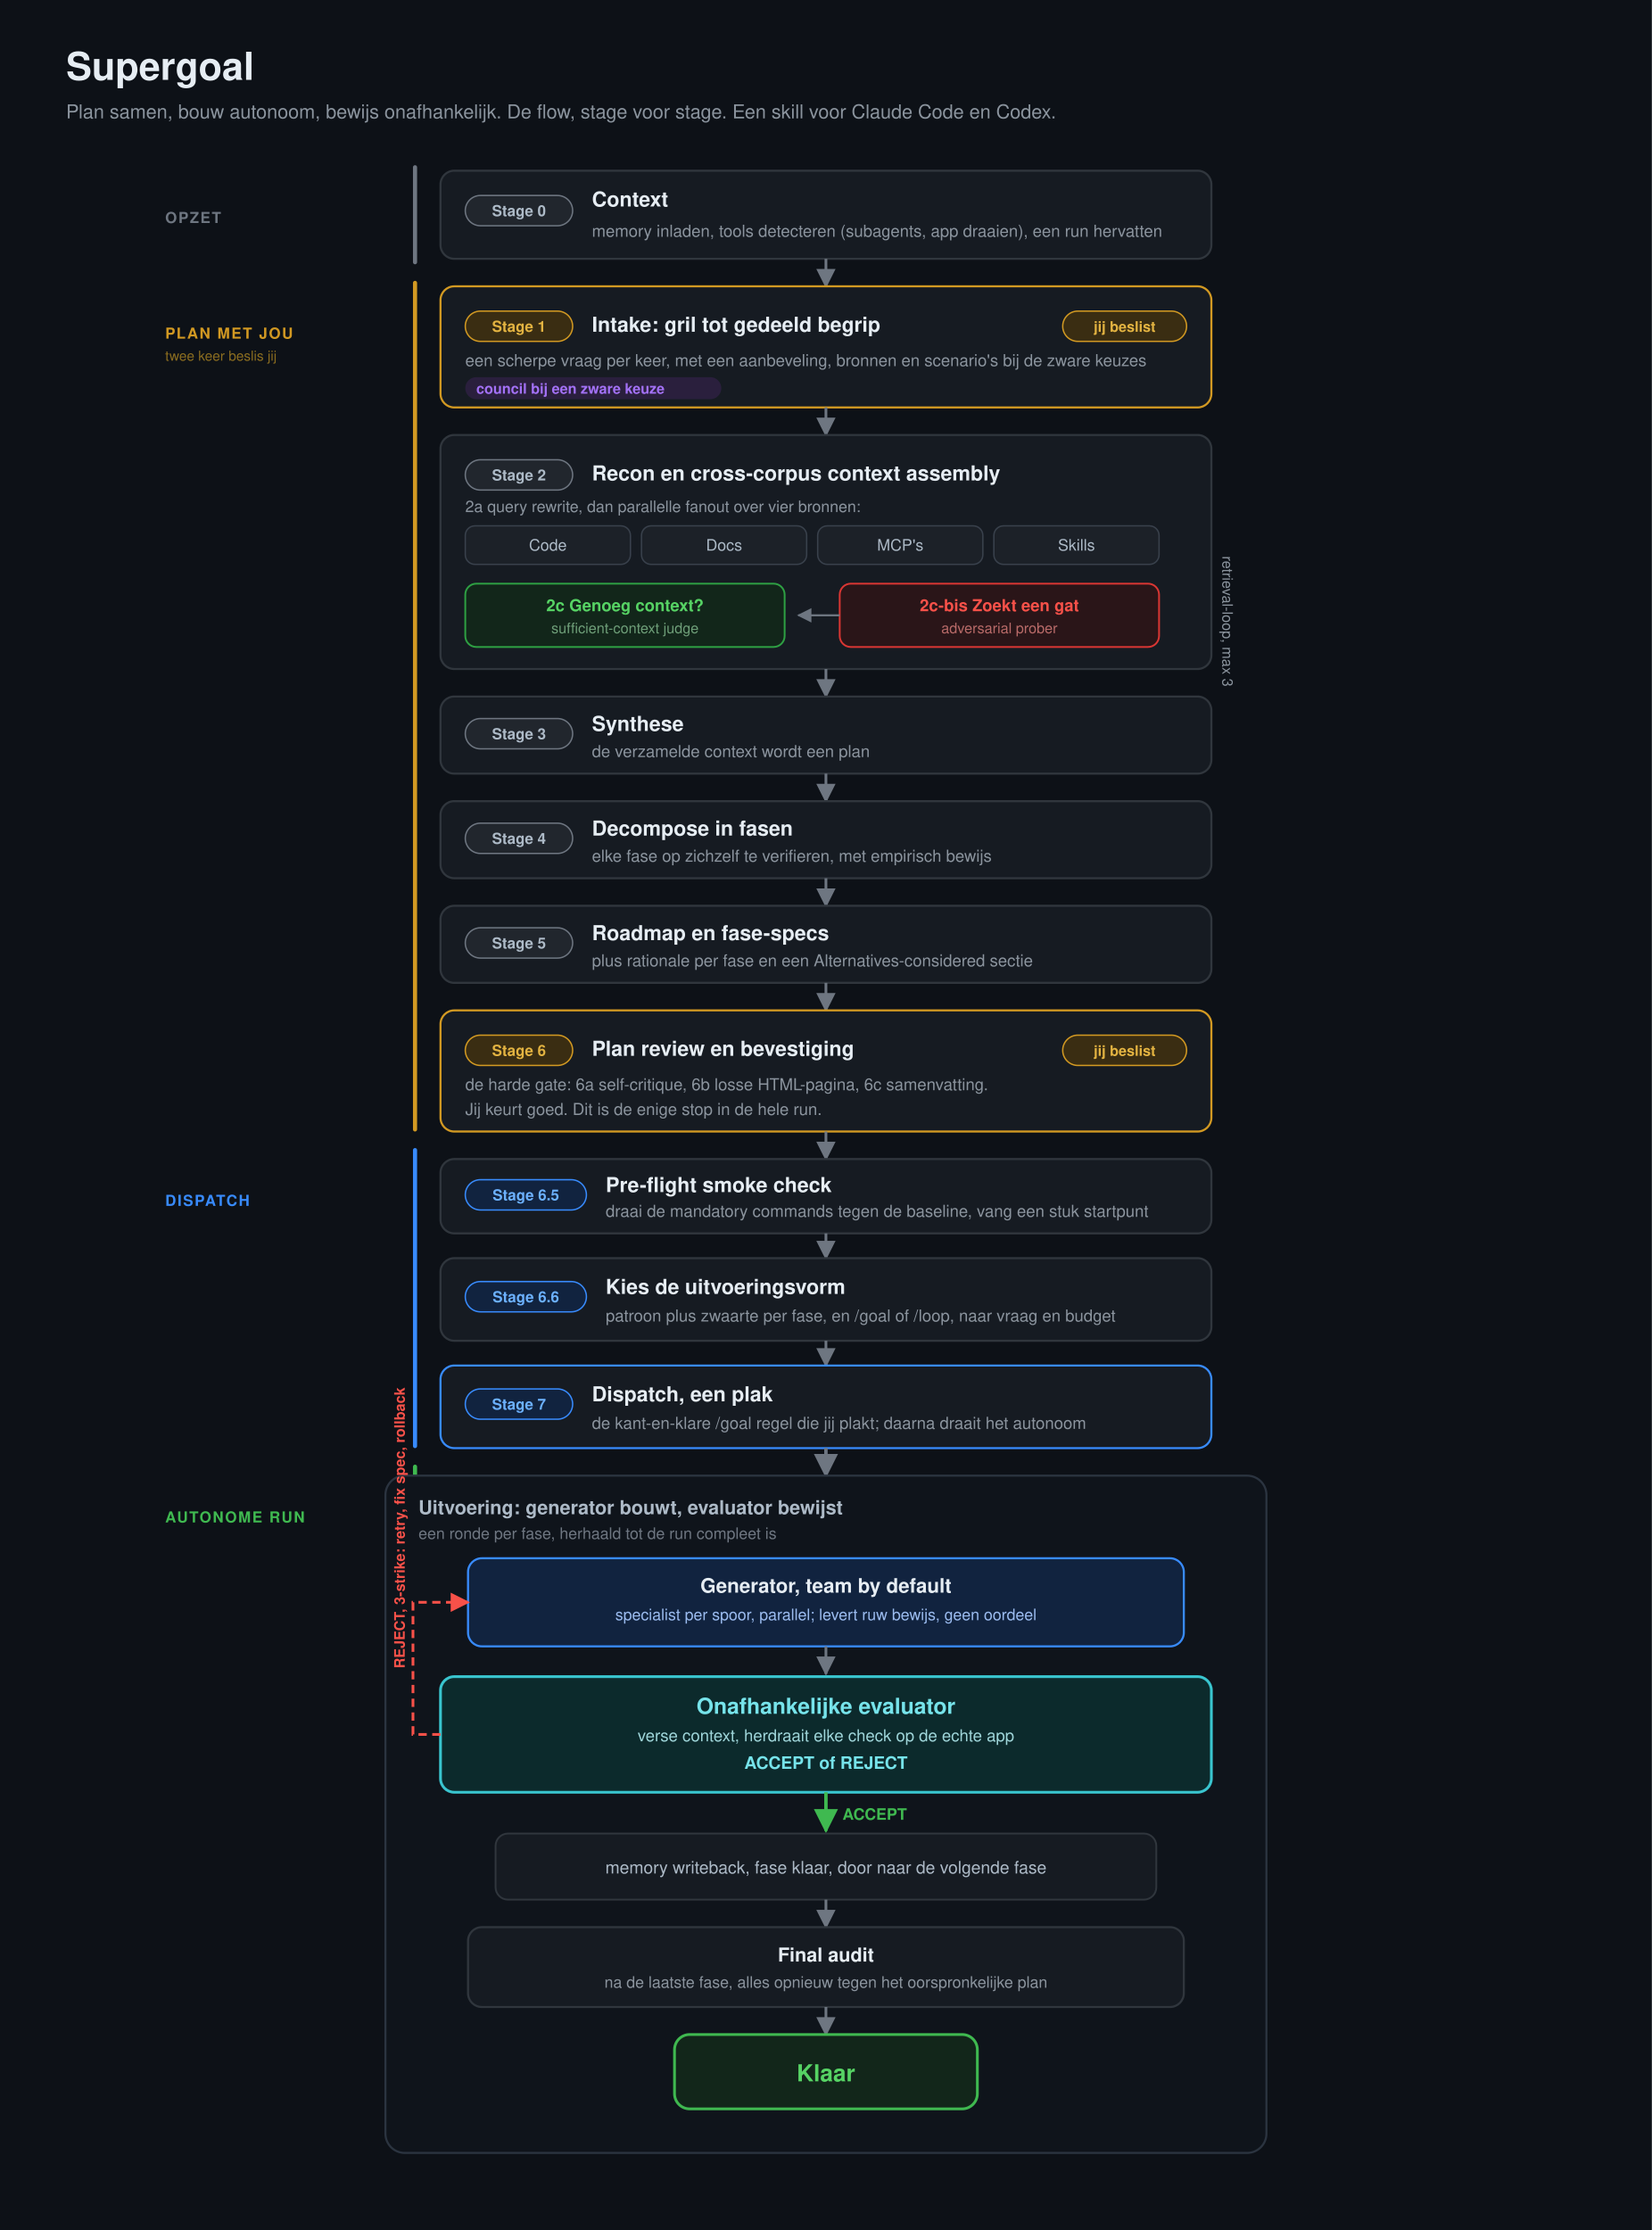
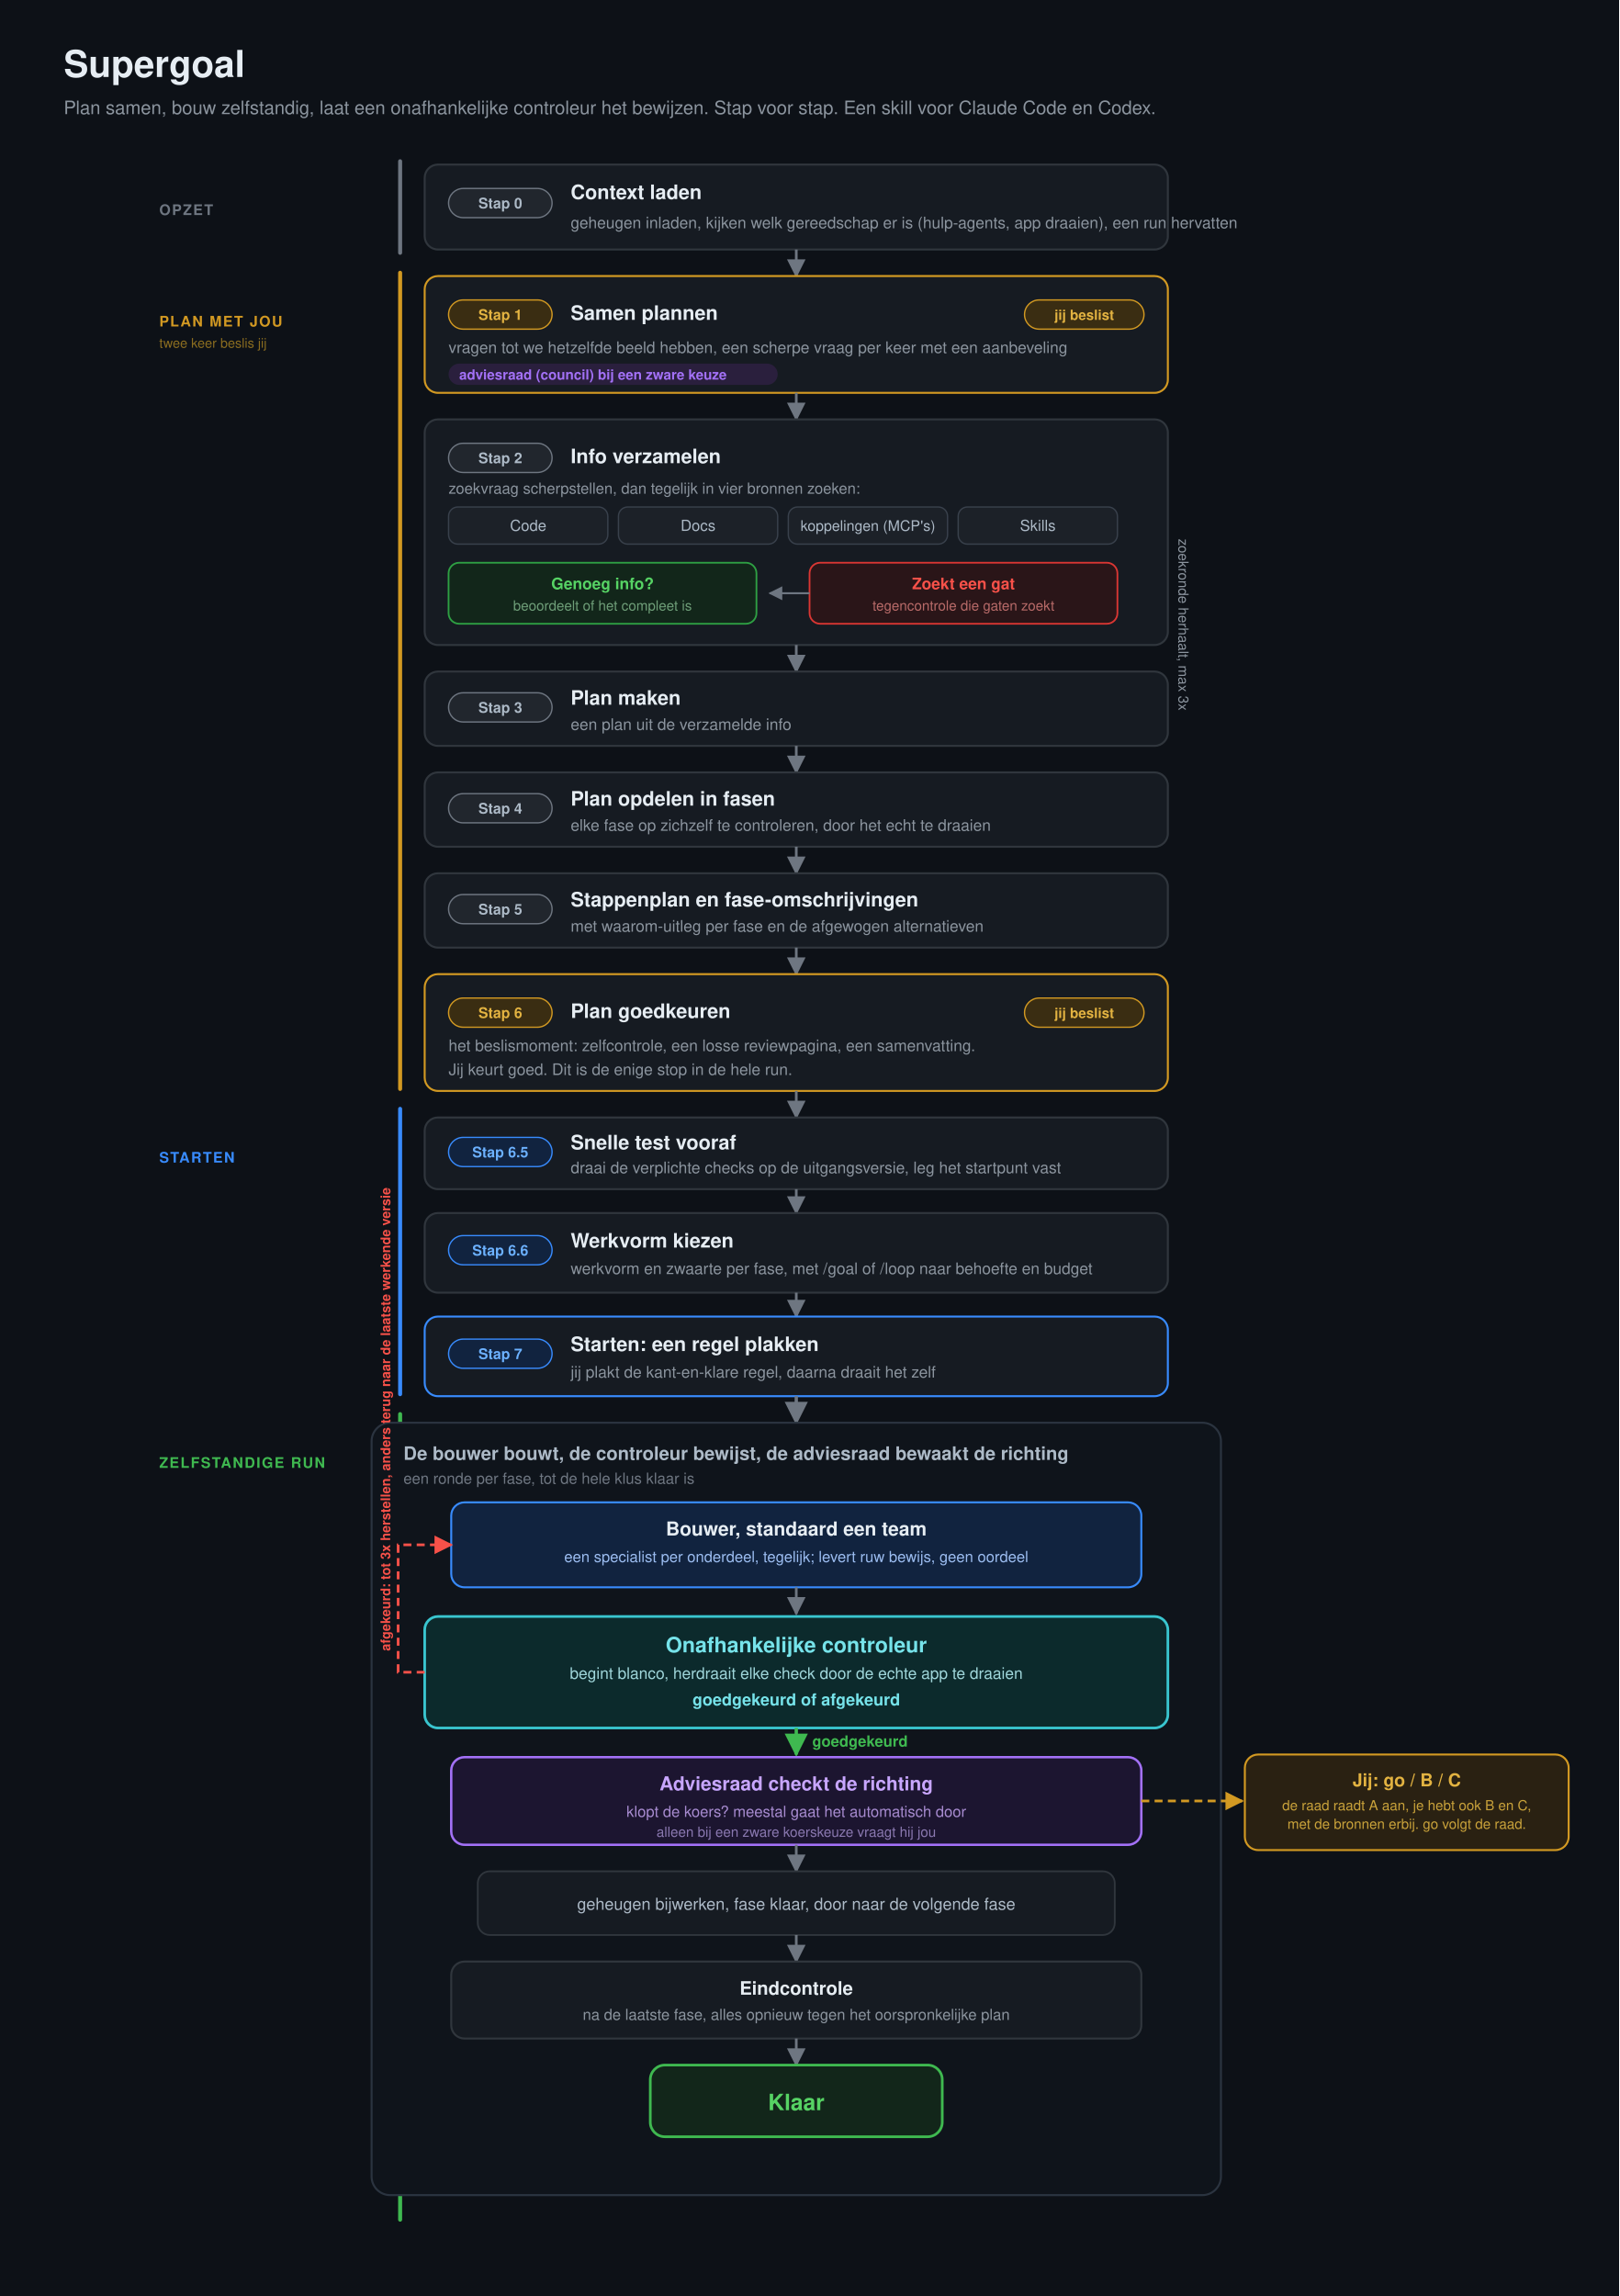
- <svg xmlns="http://www.w3.org/2000/svg" viewBox="0 0 1200 1620" font-family="-apple-system, BlinkMacSystemFont, Segoe UI, Helvetica, Arial, sans-serif">
+ <svg xmlns="http://www.w3.org/2000/svg" viewBox="0 0 1220 1730" font-family="-apple-system, BlinkMacSystemFont, Segoe UI, Helvetica, Arial, sans-serif">
  <defs>
    <marker id="a" viewBox="0 0 10 10" refX="9" refY="5" markerWidth="7" markerHeight="7" orient="auto">
      <path d="M0,0 L10,5 L0,10 z" fill="#6e7681" />
    </marker>
    <marker id="ar" viewBox="0 0 10 10" refX="9" refY="5" markerWidth="7" markerHeight="7" orient="auto">
      <path d="M0,0 L10,5 L0,10 z" fill="#f85149" />
    </marker>
    <marker id="ag" viewBox="0 0 10 10" refX="9" refY="5" markerWidth="7" markerHeight="7" orient="auto">
      <path d="M0,0 L10,5 L0,10 z" fill="#3fb950" />
    </marker>
+     <marker id="am" viewBox="0 0 10 10" refX="9" refY="5" markerWidth="7" markerHeight="7" orient="auto">
+       <path d="M0,0 L10,5 L0,10 z" fill="#d29922" />
+     </marker>
  </defs>
-   <rect x="0" y="0" width="1200" height="1620" fill="#0d1117" />
+   <rect x="0" y="0" width="1220" height="1730" fill="#0d1117" />
  <text x="48" y="58" font-size="28" font-weight="700" fill="#e6edf3">Supergoal</text>
-   <text x="48" y="86" font-size="14" fill="#8b949e">Plan samen, bouw autonoom, bewijs onafhankelijk. De flow, stage voor stage. Een skill voor Claude Code en Codex.</text>
+   <text x="48" y="86" font-size="14" fill="#8b949e">Plan samen, bouw zelfstandig, laat een onafhankelijke controleur het bewijzen. Stap voor stap. Een skill voor Claude Code en Codex.</text>
  <rect x="300" y="120" width="3" height="72" rx="1.5" fill="#6e7681" />
  <text x="120" y="162" font-size="11" font-weight="700" fill="#6e7681" letter-spacing="1">OPZET</text>
  <rect x="300" y="204" width="3" height="618" rx="1.5" fill="#d29922" />
  <text x="120" y="246" font-size="11" font-weight="700" fill="#d29922" letter-spacing="1">PLAN MET JOU</text>
  <text x="120" y="262" font-size="10" fill="#8b6d1f">twee keer beslis jij</text>
  <rect x="300" y="834" width="3" height="218" rx="1.5" fill="#388bfd" />
-   <text x="120" y="876" font-size="11" font-weight="700" fill="#388bfd" letter-spacing="1">DISPATCH</text>
-   <rect x="300" y="1064" width="3" height="500" rx="1.5" fill="#3fb950" />
-   <text x="120" y="1106" font-size="11" font-weight="700" fill="#3fb950" letter-spacing="1">AUTONOME RUN</text>
+   <text x="120" y="876" font-size="11" font-weight="700" fill="#388bfd" letter-spacing="1">STARTEN</text>
+   <rect x="300" y="1064" width="3" height="610" rx="1.5" fill="#3fb950" />
+   <text x="120" y="1106" font-size="11" font-weight="700" fill="#3fb950" letter-spacing="1">ZELFSTANDIGE RUN</text>
  <rect x="320" y="124" width="560" height="64" rx="10" fill="#161b22" stroke="#30363d" stroke-width="1.5" />
  <rect x="338" y="142" width="78" height="22" rx="11" fill="#21262d" stroke="#6e7681" stroke-width="1" />
-   <text x="377" y="157" text-anchor="middle" font-size="11" font-weight="700" fill="#adbac7">Stage 0</text>
-   <text x="430" y="150" font-size="15" font-weight="600" fill="#e6edf3">Context</text>
-   <text x="430" y="172" font-size="12" fill="#8b949e">memory inladen, tools detecteren (subagents, app draaien), een run hervatten</text>
+   <text x="377" y="157" text-anchor="middle" font-size="11" font-weight="700" fill="#adbac7">Stap 0</text>
+   <text x="430" y="150" font-size="15" font-weight="600" fill="#e6edf3">Context laden</text>
+   <text x="430" y="172" font-size="12" fill="#8b949e">geheugen inladen, kijken welk gereedschap er is (hulp-agents, app draaien), een run hervatten</text>
  <line x1="600" y1="188" x2="600" y2="208" stroke="#6e7681" stroke-width="2" marker-end="url(#a)" />
  <rect x="320" y="208" width="560" height="88" rx="10" fill="#161b22" stroke="#d29922" stroke-width="1.5" />
  <rect x="338" y="226" width="78" height="22" rx="11" fill="#3a2d12" stroke="#d29922" stroke-width="1" />
-   <text x="377" y="241" text-anchor="middle" font-size="11" font-weight="700" fill="#e3b341">Stage 1</text>
+   <text x="377" y="241" text-anchor="middle" font-size="11" font-weight="700" fill="#e3b341">Stap 1</text>
  <rect x="772" y="226" width="90" height="22" rx="11" fill="#3a2d12" stroke="#d29922" stroke-width="1" />
  <text x="817" y="241" text-anchor="middle" font-size="10.5" font-weight="700" fill="#e3b341">jij beslist</text>
-   <text x="430" y="241" font-size="15" font-weight="600" fill="#e6edf3">Intake: gril tot gedeeld begrip</text>
-   <text x="338" y="266" font-size="12" fill="#8b949e">een scherpe vraag per keer, met een aanbeveling, bronnen en scenario's bij de zware keuzes</text>
-   <rect x="338" y="274" width="186" height="16" rx="8" fill="#2a1f3d" />
-   <text x="346" y="286" font-size="10.5" font-weight="600" fill="#a371f7">council bij een zware keuze</text>
+   <text x="430" y="241" font-size="15" font-weight="600" fill="#e6edf3">Samen plannen</text>
+   <text x="338" y="266" font-size="12" fill="#8b949e">vragen tot we hetzelfde beeld hebben, een scherpe vraag per keer met een aanbeveling</text>
+   <rect x="338" y="274" width="248" height="16" rx="8" fill="#2a1f3d" />
+   <text x="346" y="286" font-size="10.5" font-weight="600" fill="#a371f7">adviesraad (council) bij een zware keuze</text>
  <line x1="600" y1="296" x2="600" y2="316" stroke="#6e7681" stroke-width="2" marker-end="url(#a)" />
  <rect x="320" y="316" width="560" height="170" rx="10" fill="#161b22" stroke="#30363d" stroke-width="1.5" />
  <rect x="338" y="334" width="78" height="22" rx="11" fill="#21262d" stroke="#6e7681" stroke-width="1" />
-   <text x="377" y="349" text-anchor="middle" font-size="11" font-weight="700" fill="#adbac7">Stage 2</text>
-   <text x="430" y="349" font-size="15" font-weight="600" fill="#e6edf3">Recon en cross-corpus context assembly</text>
-   <text x="338" y="372" font-size="11.5" fill="#8b949e">2a query rewrite, dan parallelle fanout over vier bronnen:</text>
+   <text x="377" y="349" text-anchor="middle" font-size="11" font-weight="700" fill="#adbac7">Stap 2</text>
+   <text x="430" y="349" font-size="15" font-weight="600" fill="#e6edf3">Info verzamelen</text>
+   <text x="338" y="372" font-size="11.5" fill="#8b949e">zoekvraag scherpstellen, dan tegelijk in vier bronnen zoeken:</text>
  <rect x="338" y="382" width="120" height="28" rx="7" fill="#1c2128" stroke="#39414c" />
  <text x="398" y="400" text-anchor="middle" font-size="11.5" fill="#adbac7">Code</text>
  <rect x="466" y="382" width="120" height="28" rx="7" fill="#1c2128" stroke="#39414c" />
  <text x="526" y="400" text-anchor="middle" font-size="11.5" fill="#adbac7">Docs</text>
  <rect x="594" y="382" width="120" height="28" rx="7" fill="#1c2128" stroke="#39414c" />
-   <text x="654" y="400" text-anchor="middle" font-size="11.5" fill="#adbac7">MCP's</text>
+   <text x="654" y="400" text-anchor="middle" font-size="11" fill="#adbac7">koppelingen (MCP's)</text>
  <rect x="722" y="382" width="120" height="28" rx="7" fill="#1c2128" stroke="#39414c" />
  <text x="782" y="400" text-anchor="middle" font-size="11.5" fill="#adbac7">Skills</text>
  <rect x="338" y="424" width="232" height="46" rx="8" fill="#12261a" stroke="#2ea043" stroke-width="1.3" />
-   <text x="454" y="444" text-anchor="middle" font-size="12" font-weight="600" fill="#56d364">2c Genoeg context?</text>
-   <text x="454" y="460" text-anchor="middle" font-size="10.5" fill="#6e9e78">sufficient-context judge</text>
+   <text x="454" y="444" text-anchor="middle" font-size="12" font-weight="600" fill="#56d364">Genoeg info?</text>
+   <text x="454" y="460" text-anchor="middle" font-size="10.5" fill="#6e9e78">beoordeelt of het compleet is</text>
  <rect x="610" y="424" width="232" height="46" rx="8" fill="#2a1518" stroke="#da3633" stroke-width="1.3" />
-   <text x="726" y="444" text-anchor="middle" font-size="12" font-weight="600" fill="#f85149">2c-bis Zoekt een gat</text>
-   <text x="726" y="460" text-anchor="middle" font-size="10.5" fill="#b86a68">adversarial prober</text>
+   <text x="726" y="444" text-anchor="middle" font-size="12" font-weight="600" fill="#f85149">Zoekt een gat</text>
+   <text x="726" y="460" text-anchor="middle" font-size="10.5" fill="#b86a68">tegencontrole die gaten zoekt</text>
  <path d="M 610 447 L 580 447" stroke="#6e7681" stroke-width="1.5" marker-end="url(#a)" />
-   <text x="888" y="404" font-size="10.5" fill="#8b949e" transform="rotate(90 888 404)">retrieval-loop, max 3</text>
+   <text x="888" y="406" font-size="10.5" fill="#8b949e" transform="rotate(90 888 406)">zoekronde herhaalt, max 3x</text>
  <line x1="600" y1="486" x2="600" y2="506" stroke="#6e7681" stroke-width="2" marker-end="url(#a)" />
  <rect x="320" y="506" width="560" height="56" rx="10" fill="#161b22" stroke="#30363d" stroke-width="1.5" />
  <rect x="338" y="522" width="78" height="22" rx="11" fill="#21262d" stroke="#6e7681" stroke-width="1" />
-   <text x="377" y="537" text-anchor="middle" font-size="11" font-weight="700" fill="#adbac7">Stage 3</text>
-   <text x="430" y="531" font-size="15" font-weight="600" fill="#e6edf3">Synthese</text>
-   <text x="430" y="550" font-size="12" fill="#8b949e">de verzamelde context wordt een plan</text>
+   <text x="377" y="537" text-anchor="middle" font-size="11" font-weight="700" fill="#adbac7">Stap 3</text>
+   <text x="430" y="531" font-size="15" font-weight="600" fill="#e6edf3">Plan maken</text>
+   <text x="430" y="550" font-size="12" fill="#8b949e">een plan uit de verzamelde info</text>
  <line x1="600" y1="562" x2="600" y2="582" stroke="#6e7681" stroke-width="2" marker-end="url(#a)" />
  <rect x="320" y="582" width="560" height="56" rx="10" fill="#161b22" stroke="#30363d" stroke-width="1.5" />
  <rect x="338" y="598" width="78" height="22" rx="11" fill="#21262d" stroke="#6e7681" stroke-width="1" />
-   <text x="377" y="613" text-anchor="middle" font-size="11" font-weight="700" fill="#adbac7">Stage 4</text>
-   <text x="430" y="607" font-size="15" font-weight="600" fill="#e6edf3">Decompose in fasen</text>
-   <text x="430" y="626" font-size="12" fill="#8b949e">elke fase op zichzelf te verifieren, met empirisch bewijs</text>
+   <text x="377" y="613" text-anchor="middle" font-size="11" font-weight="700" fill="#adbac7">Stap 4</text>
+   <text x="430" y="607" font-size="15" font-weight="600" fill="#e6edf3">Plan opdelen in fasen</text>
+   <text x="430" y="626" font-size="12" fill="#8b949e">elke fase op zichzelf te controleren, door het echt te draaien</text>
  <line x1="600" y1="638" x2="600" y2="658" stroke="#6e7681" stroke-width="2" marker-end="url(#a)" />
  <rect x="320" y="658" width="560" height="56" rx="10" fill="#161b22" stroke="#30363d" stroke-width="1.5" />
  <rect x="338" y="674" width="78" height="22" rx="11" fill="#21262d" stroke="#6e7681" stroke-width="1" />
-   <text x="377" y="689" text-anchor="middle" font-size="11" font-weight="700" fill="#adbac7">Stage 5</text>
-   <text x="430" y="683" font-size="15" font-weight="600" fill="#e6edf3">Roadmap en fase-specs</text>
-   <text x="430" y="702" font-size="12" fill="#8b949e">plus rationale per fase en een Alternatives-considered sectie</text>
+   <text x="377" y="689" text-anchor="middle" font-size="11" font-weight="700" fill="#adbac7">Stap 5</text>
+   <text x="430" y="683" font-size="15" font-weight="600" fill="#e6edf3">Stappenplan en fase-omschrijvingen</text>
+   <text x="430" y="702" font-size="12" fill="#8b949e">met waarom-uitleg per fase en de afgewogen alternatieven</text>
  <line x1="600" y1="714" x2="600" y2="734" stroke="#6e7681" stroke-width="2" marker-end="url(#a)" />
  <rect x="320" y="734" width="560" height="88" rx="10" fill="#161b22" stroke="#d29922" stroke-width="1.5" />
  <rect x="338" y="752" width="78" height="22" rx="11" fill="#3a2d12" stroke="#d29922" stroke-width="1" />
-   <text x="377" y="767" text-anchor="middle" font-size="11" font-weight="700" fill="#e3b341">Stage 6</text>
+   <text x="377" y="767" text-anchor="middle" font-size="11" font-weight="700" fill="#e3b341">Stap 6</text>
  <rect x="772" y="752" width="90" height="22" rx="11" fill="#3a2d12" stroke="#d29922" stroke-width="1" />
  <text x="817" y="767" text-anchor="middle" font-size="10.5" font-weight="700" fill="#e3b341">jij beslist</text>
-   <text x="430" y="767" font-size="15" font-weight="600" fill="#e6edf3">Plan review en bevestiging</text>
-   <text x="338" y="792" font-size="12" fill="#8b949e">de harde gate: 6a self-critique, 6b losse HTML-pagina, 6c samenvatting.</text>
+   <text x="430" y="767" font-size="15" font-weight="600" fill="#e6edf3">Plan goedkeuren</text>
+   <text x="338" y="792" font-size="12" fill="#8b949e">het beslismoment: zelfcontrole, een losse reviewpagina, een samenvatting.</text>
  <text x="338" y="810" font-size="12" fill="#8b949e">Jij keurt goed. Dit is de enige stop in de hele run.</text>
  <line x1="600" y1="822" x2="600" y2="842" stroke="#6e7681" stroke-width="2" marker-end="url(#a)" />
  <rect x="320" y="842" width="560" height="54" rx="10" fill="#161b22" stroke="#30363d" stroke-width="1.5" />
-   <rect x="338" y="857" width="88" height="22" rx="11" fill="#11233f" stroke="#388bfd" stroke-width="1" />
-   <text x="382" y="872" text-anchor="middle" font-size="11" font-weight="700" fill="#6cb1ff">Stage 6.5</text>
-   <text x="440" y="866" font-size="15" font-weight="600" fill="#e6edf3">Pre-flight smoke check</text>
-   <text x="440" y="884" font-size="12" fill="#8b949e">draai de mandatory commands tegen de baseline, vang een stuk startpunt</text>
+   <rect x="338" y="857" width="78" height="22" rx="11" fill="#11233f" stroke="#388bfd" stroke-width="1" />
+   <text x="377" y="872" text-anchor="middle" font-size="11" font-weight="700" fill="#6cb1ff">Stap 6.5</text>
+   <text x="430" y="866" font-size="15" font-weight="600" fill="#e6edf3">Snelle test vooraf</text>
+   <text x="430" y="884" font-size="12" fill="#8b949e">draai de verplichte checks op de uitgangsversie, leg het startpunt vast</text>
  <line x1="600" y1="896" x2="600" y2="914" stroke="#6e7681" stroke-width="2" marker-end="url(#a)" />
  <rect x="320" y="914" width="560" height="60" rx="10" fill="#161b22" stroke="#30363d" stroke-width="1.5" />
-   <rect x="338" y="931" width="88" height="22" rx="11" fill="#11233f" stroke="#388bfd" stroke-width="1" />
-   <text x="382" y="946" text-anchor="middle" font-size="11" font-weight="700" fill="#6cb1ff">Stage 6.6</text>
-   <text x="440" y="940" font-size="15" font-weight="600" fill="#e6edf3">Kies de uitvoeringsvorm</text>
-   <text x="440" y="960" font-size="12" fill="#8b949e">patroon plus zwaarte per fase, en /goal of /loop, naar vraag en budget</text>
+   <rect x="338" y="931" width="78" height="22" rx="11" fill="#11233f" stroke="#388bfd" stroke-width="1" />
+   <text x="377" y="946" text-anchor="middle" font-size="11" font-weight="700" fill="#6cb1ff">Stap 6.6</text>
+   <text x="430" y="940" font-size="15" font-weight="600" fill="#e6edf3">Werkvorm kiezen</text>
+   <text x="430" y="960" font-size="12" fill="#8b949e">werkvorm en zwaarte per fase, met /goal of /loop naar behoefte en budget</text>
  <line x1="600" y1="974" x2="600" y2="992" stroke="#6e7681" stroke-width="2" marker-end="url(#a)" />
  <rect x="320" y="992" width="560" height="60" rx="10" fill="#161b22" stroke="#388bfd" stroke-width="1.5" />
  <rect x="338" y="1009" width="78" height="22" rx="11" fill="#11233f" stroke="#388bfd" stroke-width="1" />
-   <text x="377" y="1024" text-anchor="middle" font-size="11" font-weight="700" fill="#6cb1ff">Stage 7</text>
-   <text x="430" y="1018" font-size="15" font-weight="600" fill="#e6edf3">Dispatch, een plak</text>
-   <text x="430" y="1038" font-size="12" fill="#8b949e">de kant-en-klare /goal regel die jij plakt; daarna draait het autonoom</text>
+   <text x="377" y="1024" text-anchor="middle" font-size="11" font-weight="700" fill="#6cb1ff">Stap 7</text>
+   <text x="430" y="1018" font-size="15" font-weight="600" fill="#e6edf3">Starten: een regel plakken</text>
+   <text x="430" y="1038" font-size="12" fill="#8b949e">jij plakt de kant-en-klare regel, daarna draait het zelf</text>
  <line x1="600" y1="1052" x2="600" y2="1072" stroke="#6e7681" stroke-width="2.5" marker-end="url(#a)" />
-   <rect x="280" y="1072" width="640" height="492" rx="14" fill="#0f141b" stroke="#2b3440" stroke-width="1.5" />
-   <text x="304" y="1100" font-size="14" font-weight="700" fill="#adbac7">Uitvoering: generator bouwt, evaluator bewijst</text>
-   <text x="304" y="1118" font-size="11.5" fill="#6e7681">een ronde per fase, herhaald tot de run compleet is</text>
+   <rect x="280" y="1072" width="640" height="582" rx="14" fill="#0f141b" stroke="#2b3440" stroke-width="1.5" />
+   <text x="304" y="1100" font-size="14" font-weight="700" fill="#adbac7">De bouwer bouwt, de controleur bewijst, de adviesraad bewaakt de richting</text>
+   <text x="304" y="1118" font-size="11.5" fill="#6e7681">een ronde per fase, tot de hele klus klaar is</text>
  <rect x="340" y="1132" width="520" height="64" rx="10" fill="#11233f" stroke="#388bfd" stroke-width="1.5" />
-   <text x="600" y="1157" text-anchor="middle" font-size="14.5" font-weight="700" fill="#e6edf3">Generator, team by default</text>
-   <text x="600" y="1177" text-anchor="middle" font-size="11.5" fill="#9bbcf0">specialist per spoor, parallel; levert ruw bewijs, geen oordeel</text>
+   <text x="600" y="1157" text-anchor="middle" font-size="14.5" font-weight="700" fill="#e6edf3">Bouwer, standaard een team</text>
+   <text x="600" y="1177" text-anchor="middle" font-size="11.5" fill="#9bbcf0">een specialist per onderdeel, tegelijk; levert ruw bewijs, geen oordeel</text>
  <line x1="600" y1="1196" x2="600" y2="1216" stroke="#6e7681" stroke-width="2" marker-end="url(#a)" />
  <rect x="320" y="1218" width="560" height="84" rx="10" fill="#0c2a2c" stroke="#39c5cf" stroke-width="2" />
-   <text x="600" y="1245" text-anchor="middle" font-size="16" font-weight="700" fill="#76e3ea">Onafhankelijke evaluator</text>
-   <text x="600" y="1265" text-anchor="middle" font-size="12" fill="#9fd6da">verse context, herdraait elke check op de echte app</text>
-   <text x="600" y="1285" text-anchor="middle" font-size="12.5" font-weight="700" fill="#76e3ea">ACCEPT of REJECT</text>
+   <text x="600" y="1245" text-anchor="middle" font-size="16" font-weight="700" fill="#76e3ea">Onafhankelijke controleur</text>
+   <text x="600" y="1265" text-anchor="middle" font-size="12" fill="#9fd6da">begint blanco, herdraait elke check door de echte app te draaien</text>
+   <text x="600" y="1285" text-anchor="middle" font-size="12.5" font-weight="700" fill="#76e3ea">goedgekeurd of afgekeurd</text>
  <path d="M 320 1260 L 300 1260 L 300 1164 L 340 1164" fill="none" stroke="#f85149" stroke-width="2" stroke-dasharray="6 4" marker-end="url(#ar)" />
-   <text x="294" y="1212" font-size="10.5" font-weight="600" fill="#f85149" transform="rotate(-90 294 1212)">REJECT, 3-strike: retry, fix spec, rollback</text>
-   <line x1="600" y1="1302" x2="600" y2="1330" stroke="#3fb950" stroke-width="2.5" marker-end="url(#ag)" />
-   <text x="612" y="1322" font-size="11.5" font-weight="700" fill="#3fb950">ACCEPT</text>
-   <rect x="360" y="1332" width="480" height="48" rx="9" fill="#161b22" stroke="#30363d" stroke-width="1.3" />
-   <text x="600" y="1361" text-anchor="middle" font-size="12.5" fill="#adbac7">memory writeback, fase klaar, door naar de volgende fase</text>
-   <line x1="600" y1="1380" x2="600" y2="1400" stroke="#6e7681" stroke-width="2" marker-end="url(#a)" />
-   <rect x="340" y="1400" width="520" height="58" rx="10" fill="#161b22" stroke="#30363d" stroke-width="1.5" />
-   <text x="600" y="1425" text-anchor="middle" font-size="14" font-weight="600" fill="#e6edf3">Final audit</text>
-   <text x="600" y="1444" text-anchor="middle" font-size="11.5" fill="#8b949e">na de laatste fase, alles opnieuw tegen het oorspronkelijke plan</text>
+   <text x="294" y="1244" font-size="10" font-weight="600" fill="#f85149" transform="rotate(-90 294 1244)">afgekeurd: tot 3x herstellen, anders terug naar de laatste werkende versie</text>
+   <line x1="600" y1="1302" x2="600" y2="1322" stroke="#3fb950" stroke-width="2.5" marker-end="url(#ag)" />
+   <text x="612" y="1316" font-size="11.5" font-weight="700" fill="#3fb950">goedgekeurd</text>
+   <rect x="340" y="1324" width="520" height="66" rx="10" fill="#1c1530" stroke="#a371f7" stroke-width="1.8" />
+   <text x="600" y="1349" text-anchor="middle" font-size="14.5" font-weight="700" fill="#c8a6ff">Adviesraad checkt de richting</text>
+   <text x="600" y="1369" text-anchor="middle" font-size="11.5" fill="#a78bd0">klopt de koers? meestal gaat het automatisch door</text>
+   <text x="600" y="1384" text-anchor="middle" font-size="10.5" fill="#8a78b0">alleen bij een zware koerskeuze vraagt hij jou</text>
+   <path d="M 860 1357 L 900 1357 L 900 1357 L 936 1357" fill="none" stroke="#d29922" stroke-width="2" stroke-dasharray="6 4" marker-end="url(#am)" />
+   <rect x="938" y="1322" width="244" height="72" rx="10" fill="#2a2112" stroke="#d29922" stroke-width="1.5" />
+   <text x="1060" y="1346" text-anchor="middle" font-size="13.5" font-weight="700" fill="#e3b341">Jij: go / B / C</text>
+   <text x="1060" y="1364" text-anchor="middle" font-size="10.5" fill="#c9a23a">de raad raadt A aan, je hebt ook B en C,</text>
+   <text x="1060" y="1378" text-anchor="middle" font-size="10.5" fill="#c9a23a">met de bronnen erbij. go volgt de raad.</text>
+   <line x1="600" y1="1390" x2="600" y2="1410" stroke="#6e7681" stroke-width="2" marker-end="url(#a)" />
+   <rect x="360" y="1410" width="480" height="48" rx="9" fill="#161b22" stroke="#30363d" stroke-width="1.3" />
+   <text x="600" y="1439" text-anchor="middle" font-size="12.5" fill="#adbac7">geheugen bijwerken, fase klaar, door naar de volgende fase</text>
  <line x1="600" y1="1458" x2="600" y2="1478" stroke="#6e7681" stroke-width="2" marker-end="url(#a)" />
-   <rect x="490" y="1478" width="220" height="54" rx="11" fill="#12261a" stroke="#3fb950" stroke-width="2" />
-   <text x="600" y="1512" text-anchor="middle" font-size="17" font-weight="700" fill="#56d364">Klaar</text>
+   <rect x="340" y="1478" width="520" height="58" rx="10" fill="#161b22" stroke="#30363d" stroke-width="1.5" />
+   <text x="600" y="1503" text-anchor="middle" font-size="14" font-weight="600" fill="#e6edf3">Eindcontrole</text>
+   <text x="600" y="1522" text-anchor="middle" font-size="11.5" fill="#8b949e">na de laatste fase, alles opnieuw tegen het oorspronkelijke plan</text>
+   <line x1="600" y1="1536" x2="600" y2="1556" stroke="#6e7681" stroke-width="2" marker-end="url(#a)" />
+   <rect x="490" y="1556" width="220" height="54" rx="11" fill="#12261a" stroke="#3fb950" stroke-width="2" />
+   <text x="600" y="1590" text-anchor="middle" font-size="17" font-weight="700" fill="#56d364">Klaar</text>
</svg>
